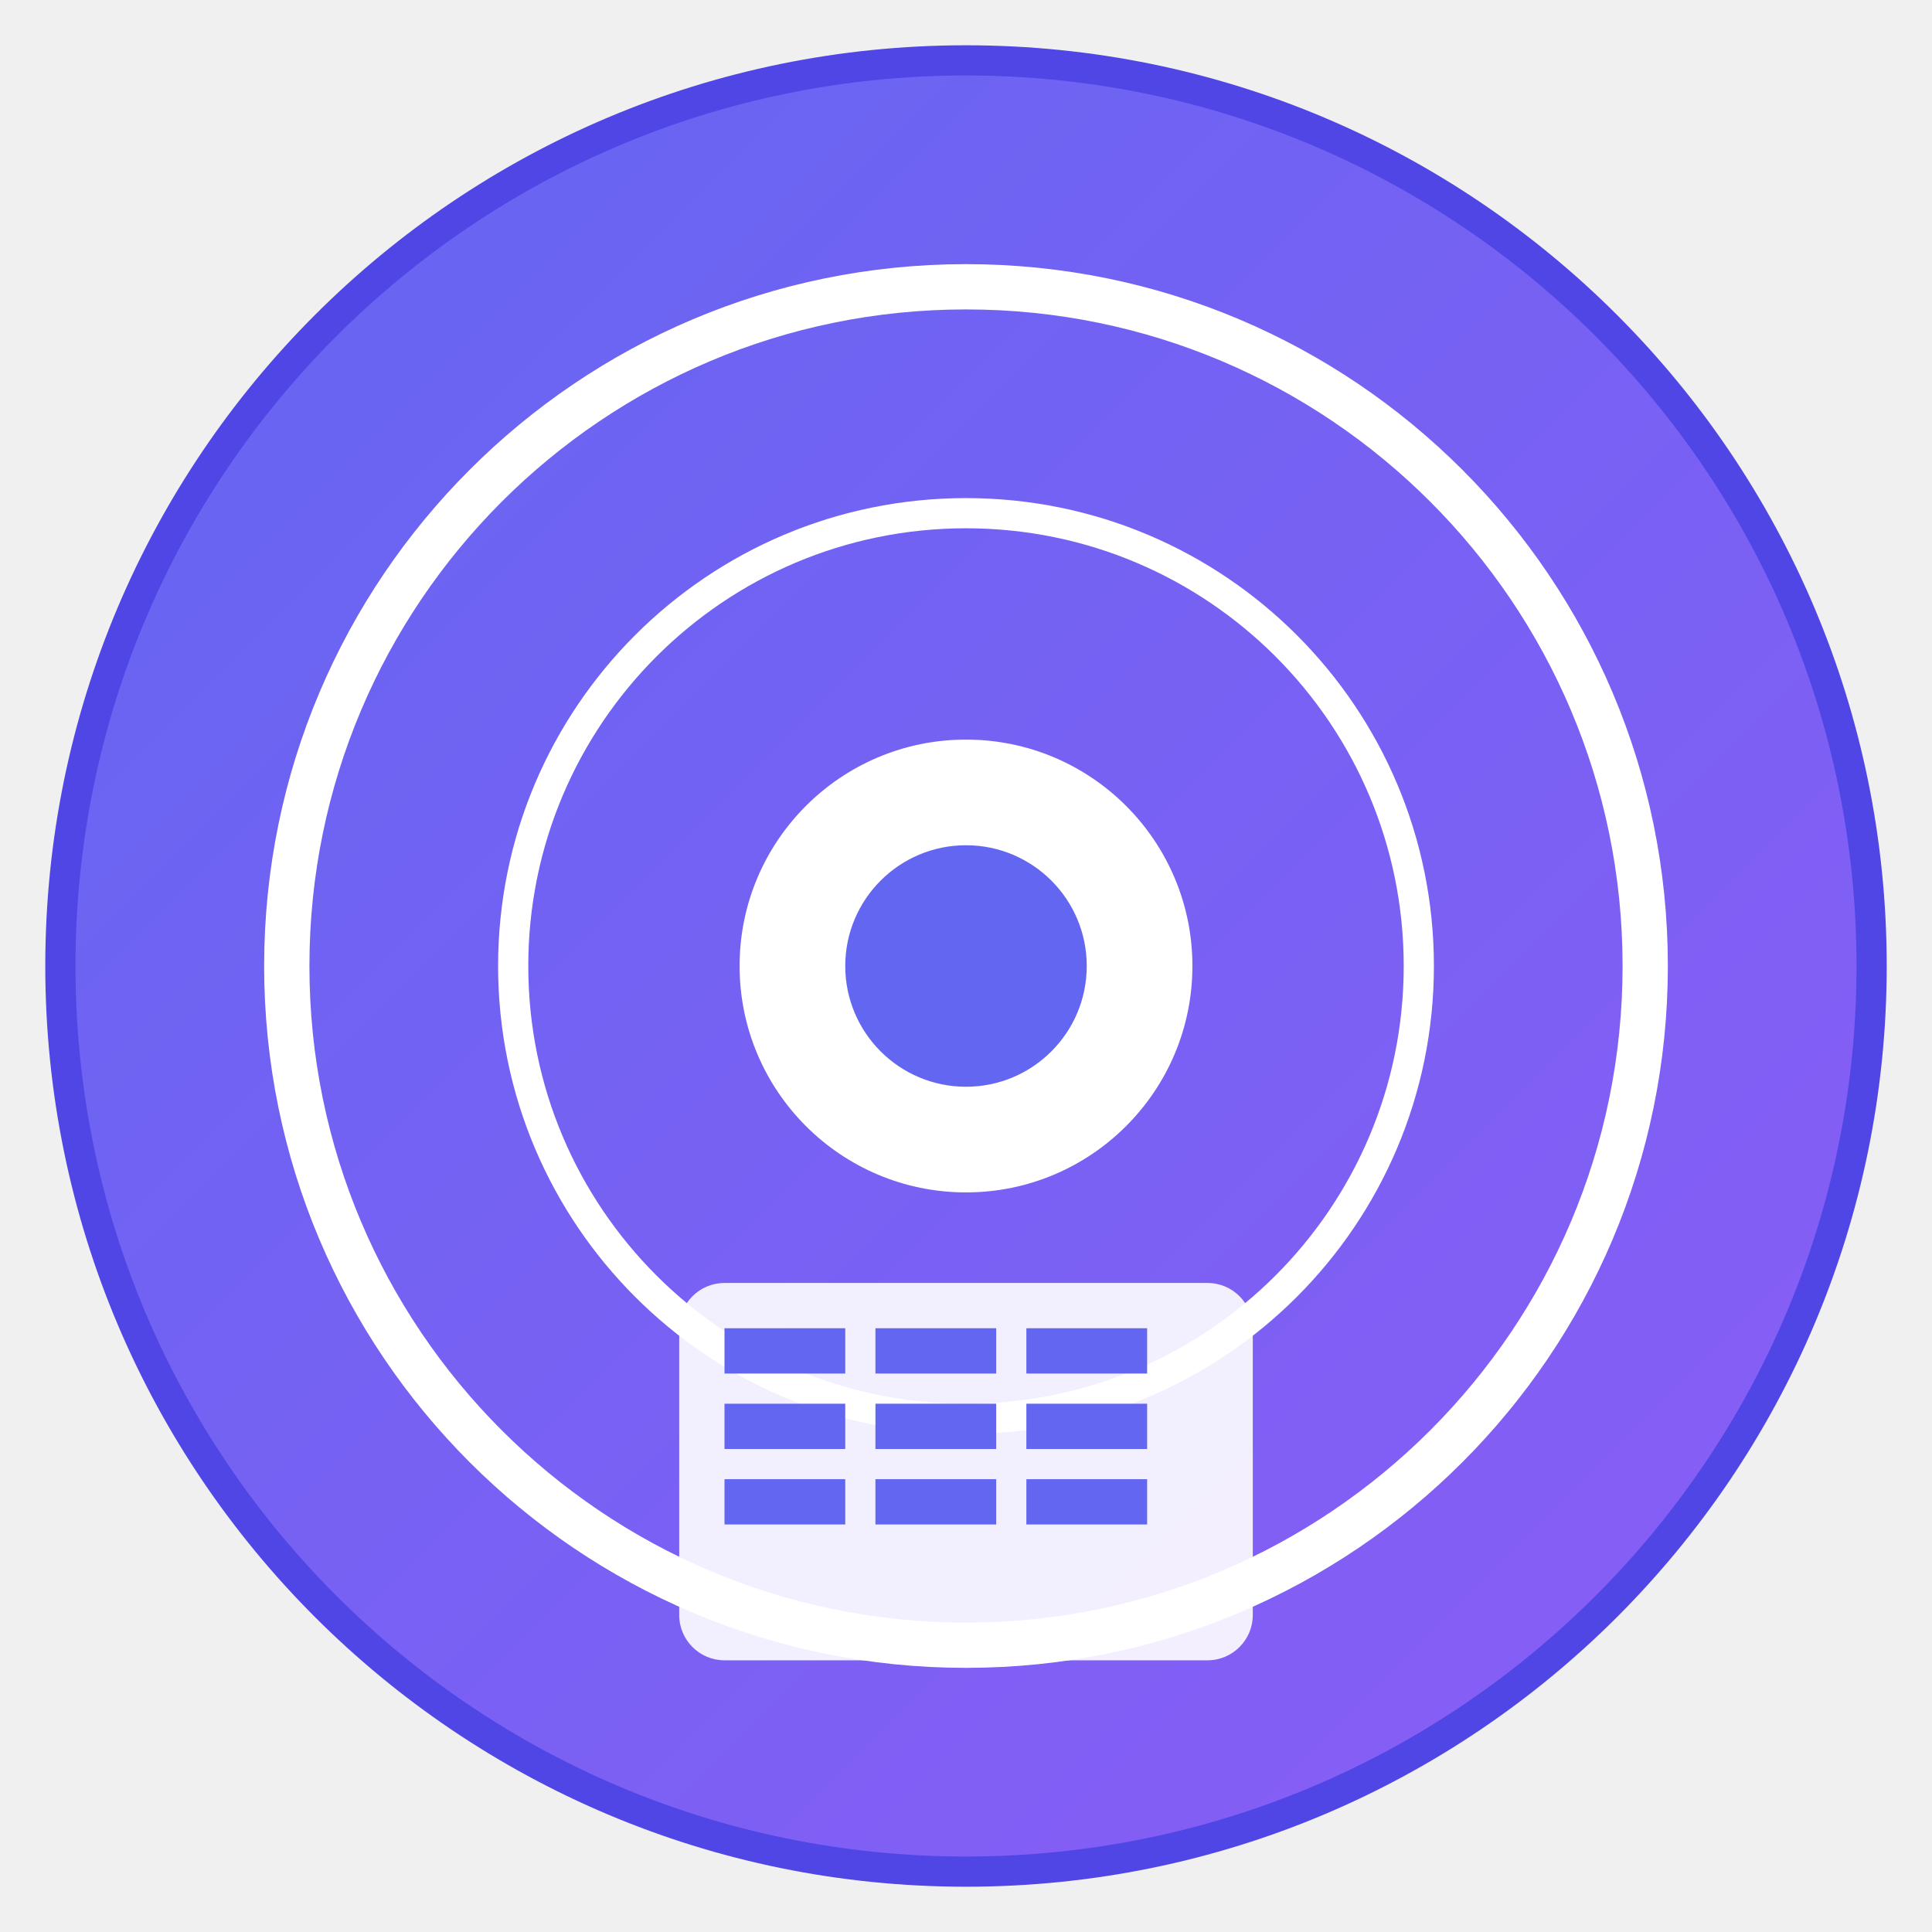
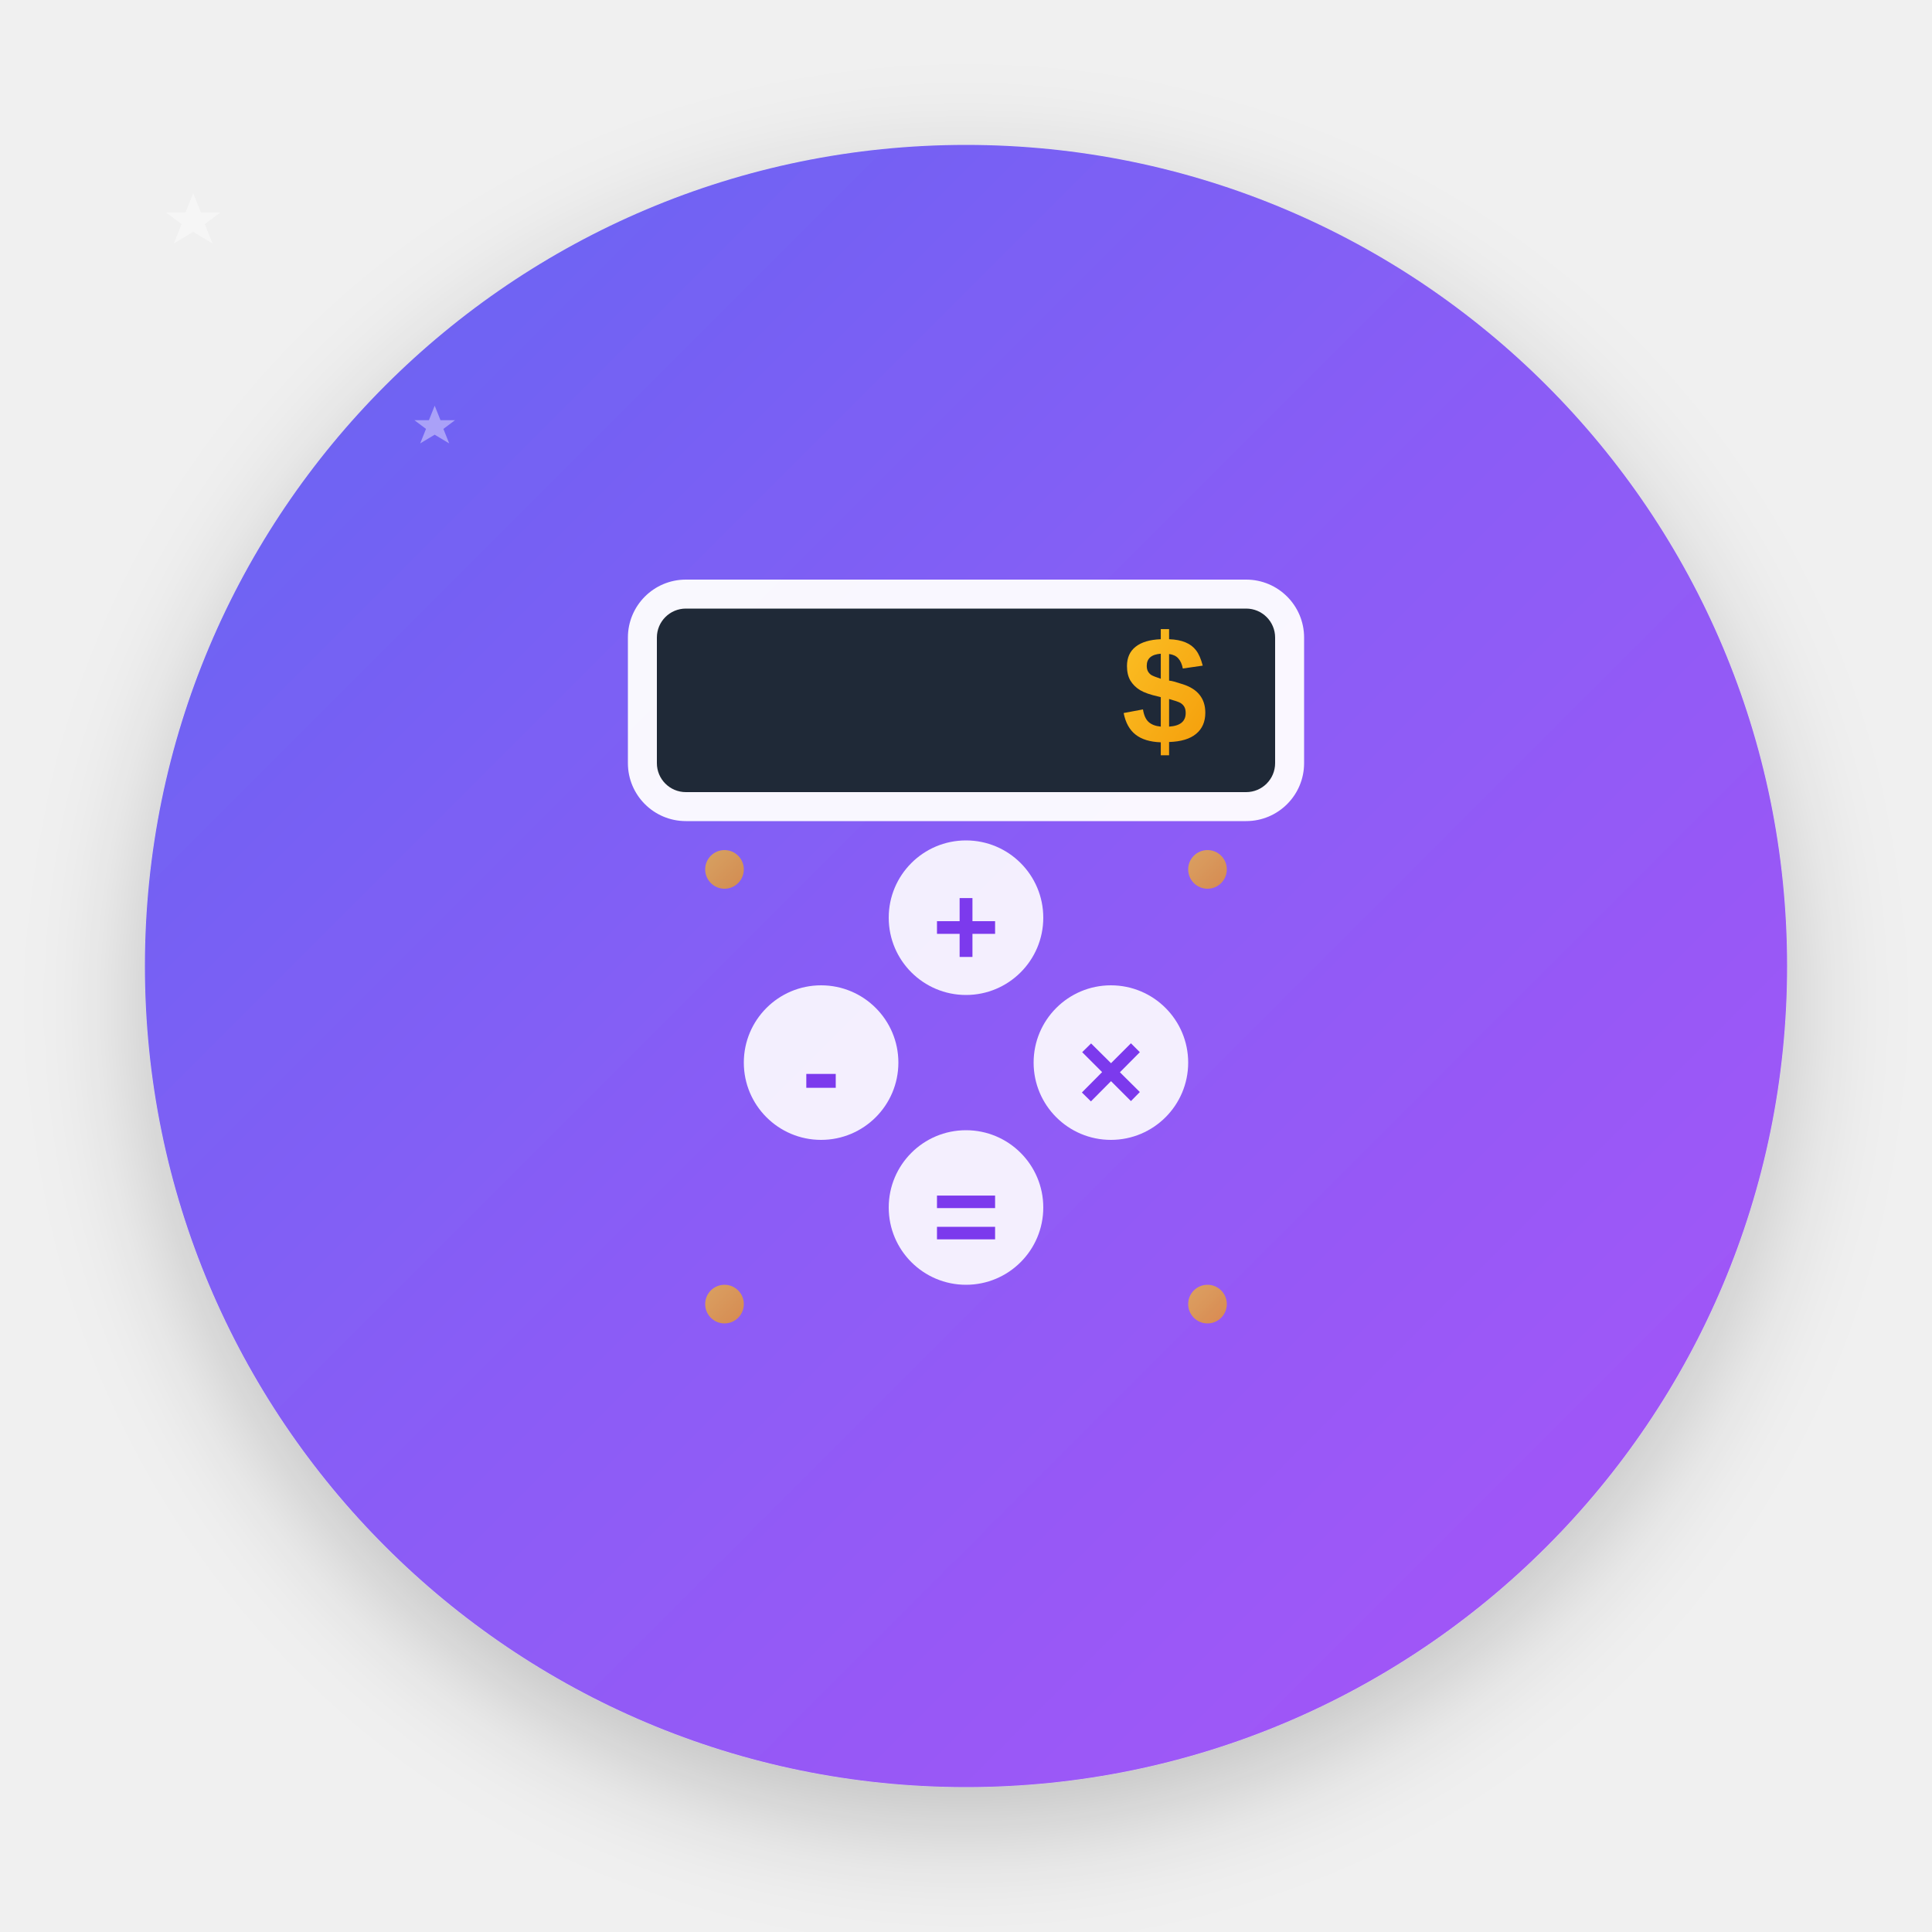
- <svg xmlns="http://www.w3.org/2000/svg" width="128" height="128" viewBox="0 0 128 128">
+ <svg xmlns="http://www.w3.org/2000/svg" width="200" height="200" viewBox="0 0 200 200">
  <defs>
-     <linearGradient id="gradient" x1="0%" y1="0%" x2="100%" y2="100%">
+     <linearGradient id="mainGradient" x1="0%" y1="0%" x2="100%" y2="100%">
      <stop offset="0%" style="stop-color:#6366f1;stop-opacity:1" />
-       <stop offset="100%" style="stop-color:#8b5cf6;stop-opacity:1" />
+       <stop offset="50%" style="stop-color:#8b5cf6;stop-opacity:1" />
+       <stop offset="100%" style="stop-color:#a855f7;stop-opacity:1" />
    </linearGradient>
+     <linearGradient id="goldGradient" x1="0%" y1="0%" x2="100%" y2="100%">
+       <stop offset="0%" style="stop-color:#fbbf24;stop-opacity:1" />
+       <stop offset="100%" style="stop-color:#f59e0b;stop-opacity:1" />
+     </linearGradient>
+     <filter id="softGlow" x="-50%" y="-50%" width="200%" height="200%">
+       <feDropShadow dx="0" dy="4" stdDeviation="6" flood-color="#000000" flood-opacity="0.2" />
+     </filter>
  </defs>
-   <circle cx="64" cy="64" r="60" fill="url(#gradient)" stroke="#4f46e5" stroke-width="2" />
-   <circle cx="64" cy="64" r="45" fill="none" stroke="white" stroke-width="3" />
-   <circle cx="64" cy="64" r="30" fill="none" stroke="white" stroke-width="2" />
-   <circle cx="64" cy="64" r="15" fill="white" />
-   <circle cx="64" cy="64" r="8" fill="#6366f1" />
-   <rect x="45" y="85" width="38" height="25" rx="3" fill="white" opacity="0.9" />
-   <rect x="48" y="88" width="8" height="3" fill="#6366f1" />
-   <rect x="58" y="88" width="8" height="3" fill="#6366f1" />
-   <rect x="68" y="88" width="8" height="3" fill="#6366f1" />
-   <rect x="48" y="93" width="8" height="3" fill="#6366f1" />
-   <rect x="58" y="93" width="8" height="3" fill="#6366f1" />
-   <rect x="68" y="93" width="8" height="3" fill="#6366f1" />
-   <rect x="48" y="98" width="8" height="3" fill="#6366f1" />
-   <rect x="58" y="98" width="8" height="3" fill="#6366f1" />
-   <rect x="68" y="98" width="8" height="3" fill="#6366f1" />
+   <circle cx="100" cy="100" r="85" fill="url(#mainGradient)" filter="url(#softGlow)" />
+   <g transform="translate(100, 100)">
+     <rect x="-35" y="-40" width="70" height="25" rx="6" fill="white" opacity="0.95" />
+     <rect x="-32" y="-37" width="64" height="19" rx="3" fill="#1f2937" />
+     <text x="25" y="-23" text-anchor="end" font-family="Arial" font-size="16" font-weight="bold" fill="url(#goldGradient)">$</text>
+     <g fill="white" opacity="0.9">
+       <circle cx="0" cy="-5" r="8" />
+       <circle cx="-15" cy="10" r="8" />
+       <circle cx="15" cy="10" r="8" />
+       <circle cx="0" cy="25" r="8" />
+     </g>
+     <g fill="#7c3aed" font-family="Arial" font-size="12" font-weight="bold" text-anchor="middle">
+       <text x="0" y="0">+</text>
+       <text x="-15" y="15">-</text>
+       <text x="15" y="15">×</text>
+       <text x="0" y="30">=</text>
+     </g>
+     <g fill="url(#goldGradient)" opacity="0.7">
+       <circle cx="-25" cy="-10" r="2" />
+       <circle cx="25" cy="-10" r="2" />
+       <circle cx="-25" cy="35" r="2" />
+       <circle cx="25" cy="35" r="2" />
+     </g>
+   </g>
+   <g fill="white" opacity="0.4">
+     <polygon points="50,50 52,55 57,55 53,58 55,63 50,60 45,63 47,58 43,55 48,55" transform="scale(0.4)" />
+     <polygon points="150,140 152,145 157,145 153,148 155,153 150,150 145,153 147,148 143,145 148,145" transform="scale(0.3)" />
+   </g>
</svg>
